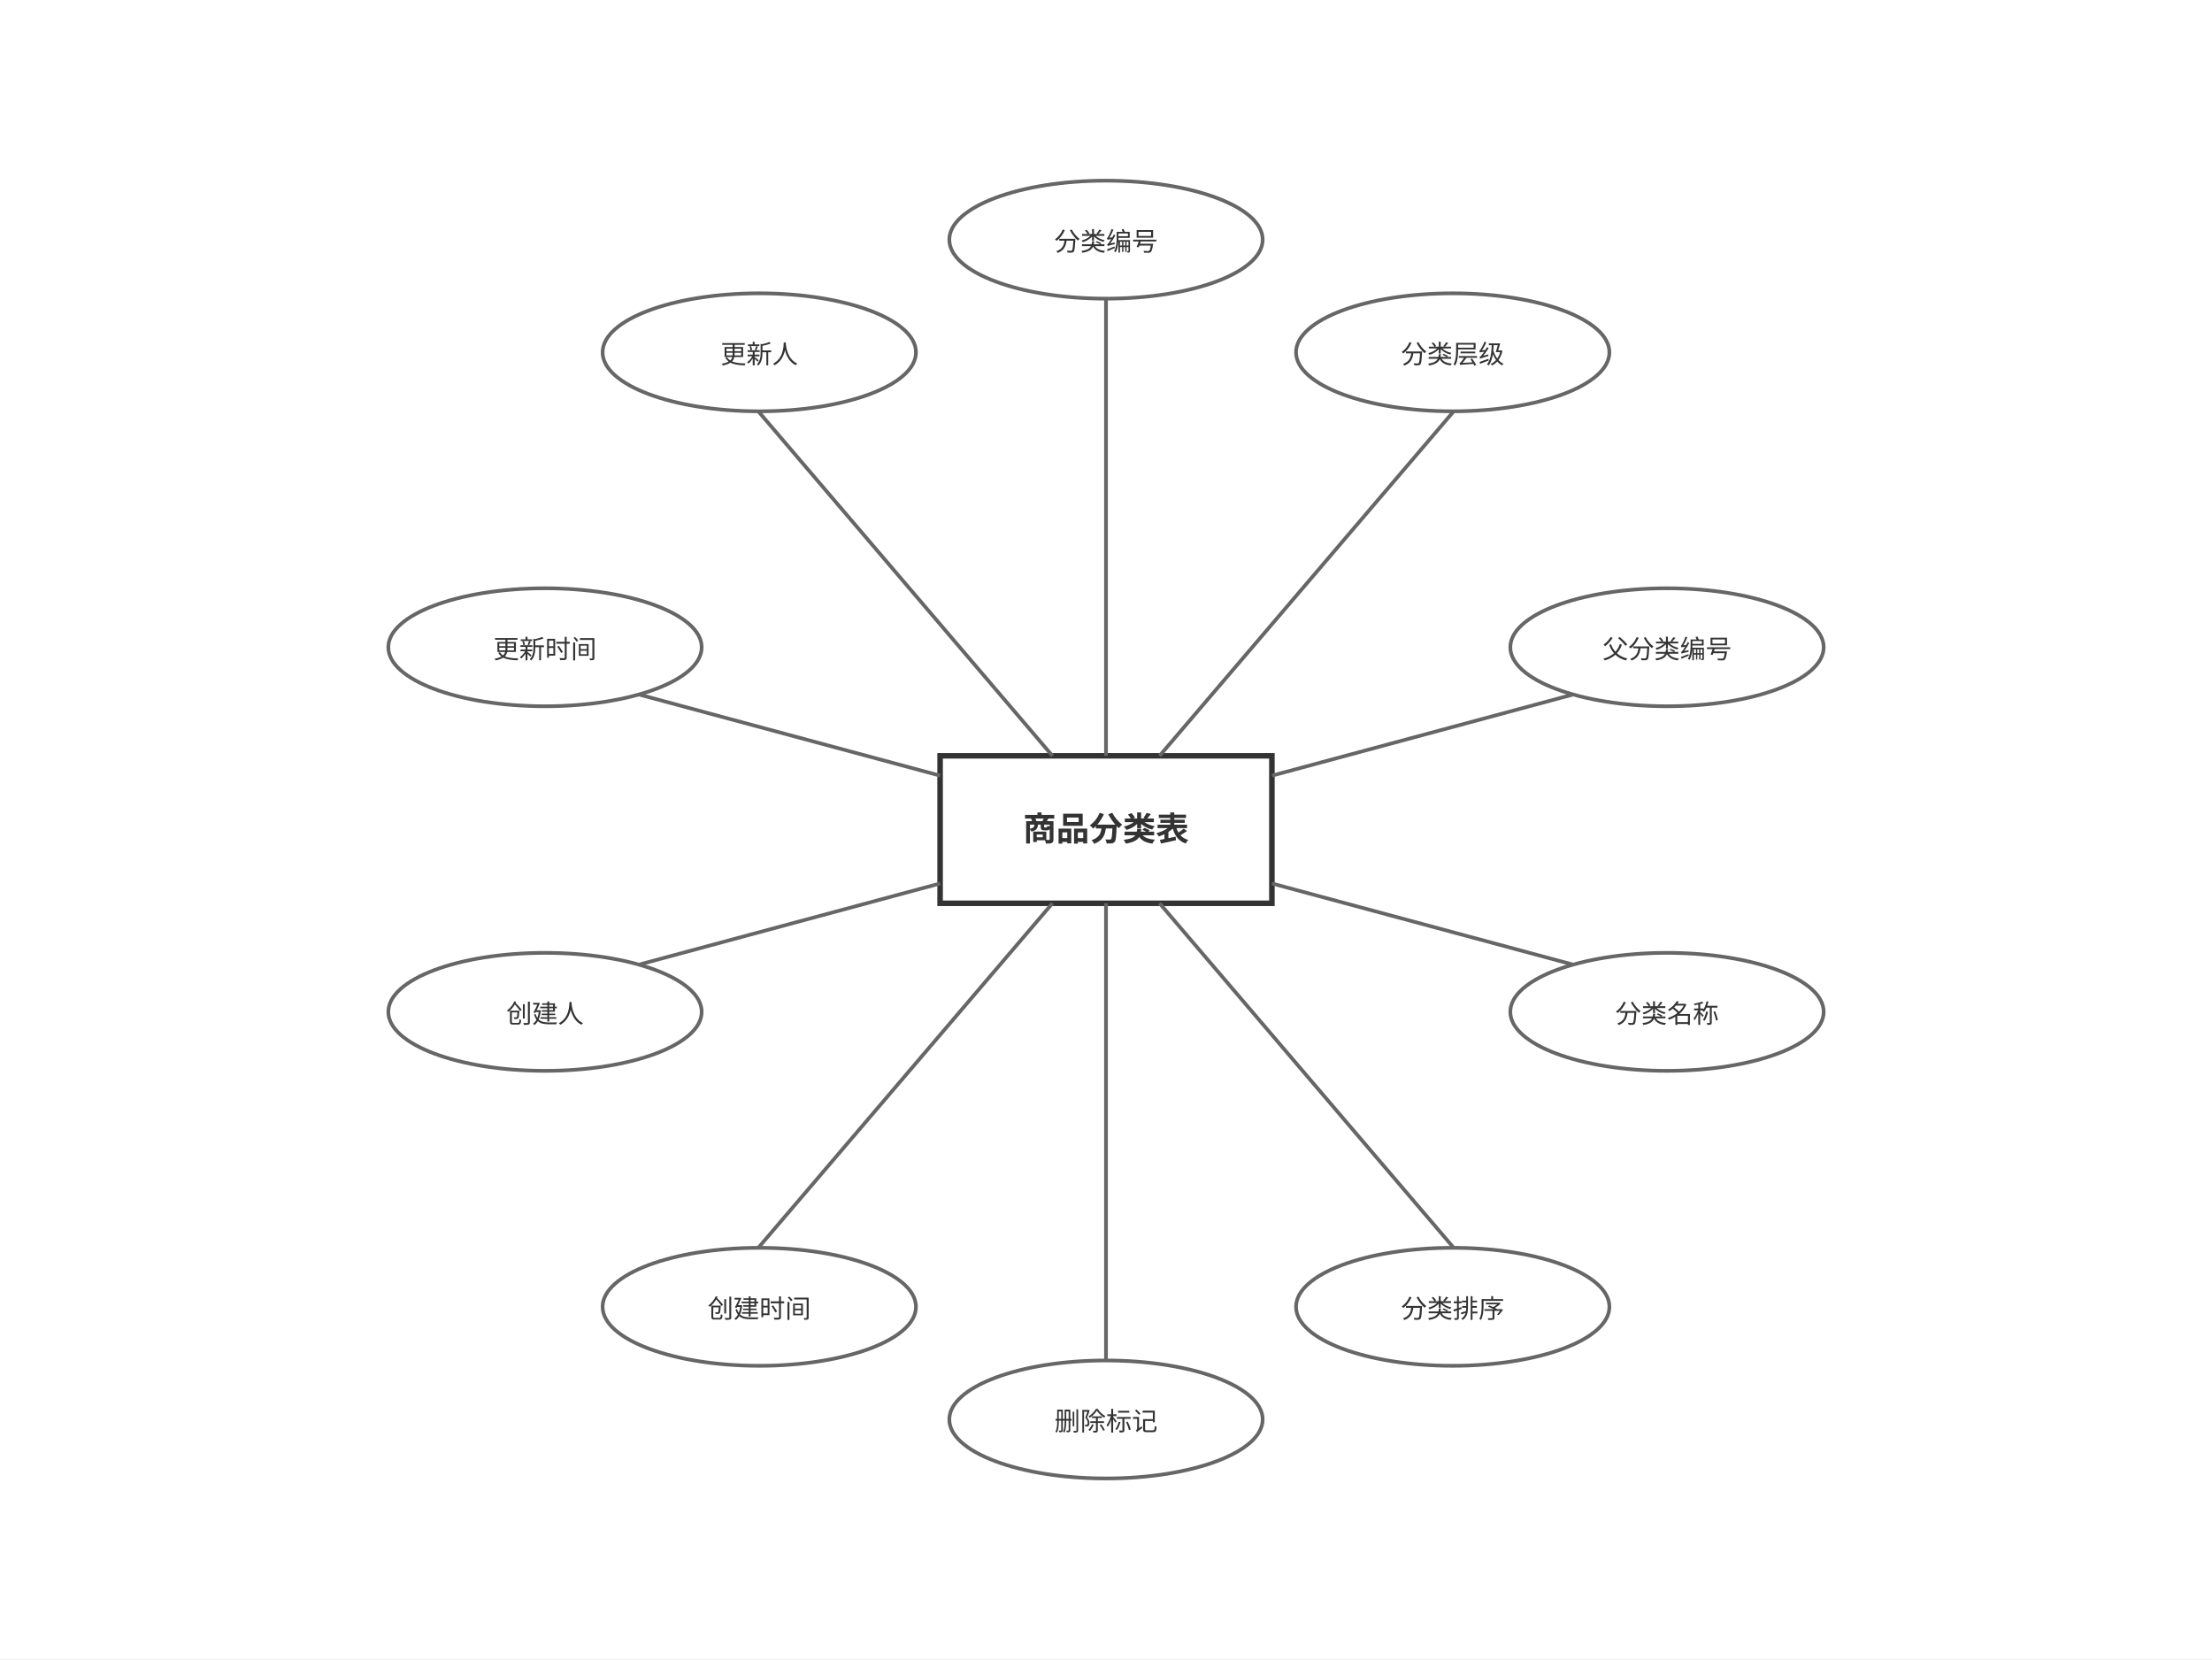
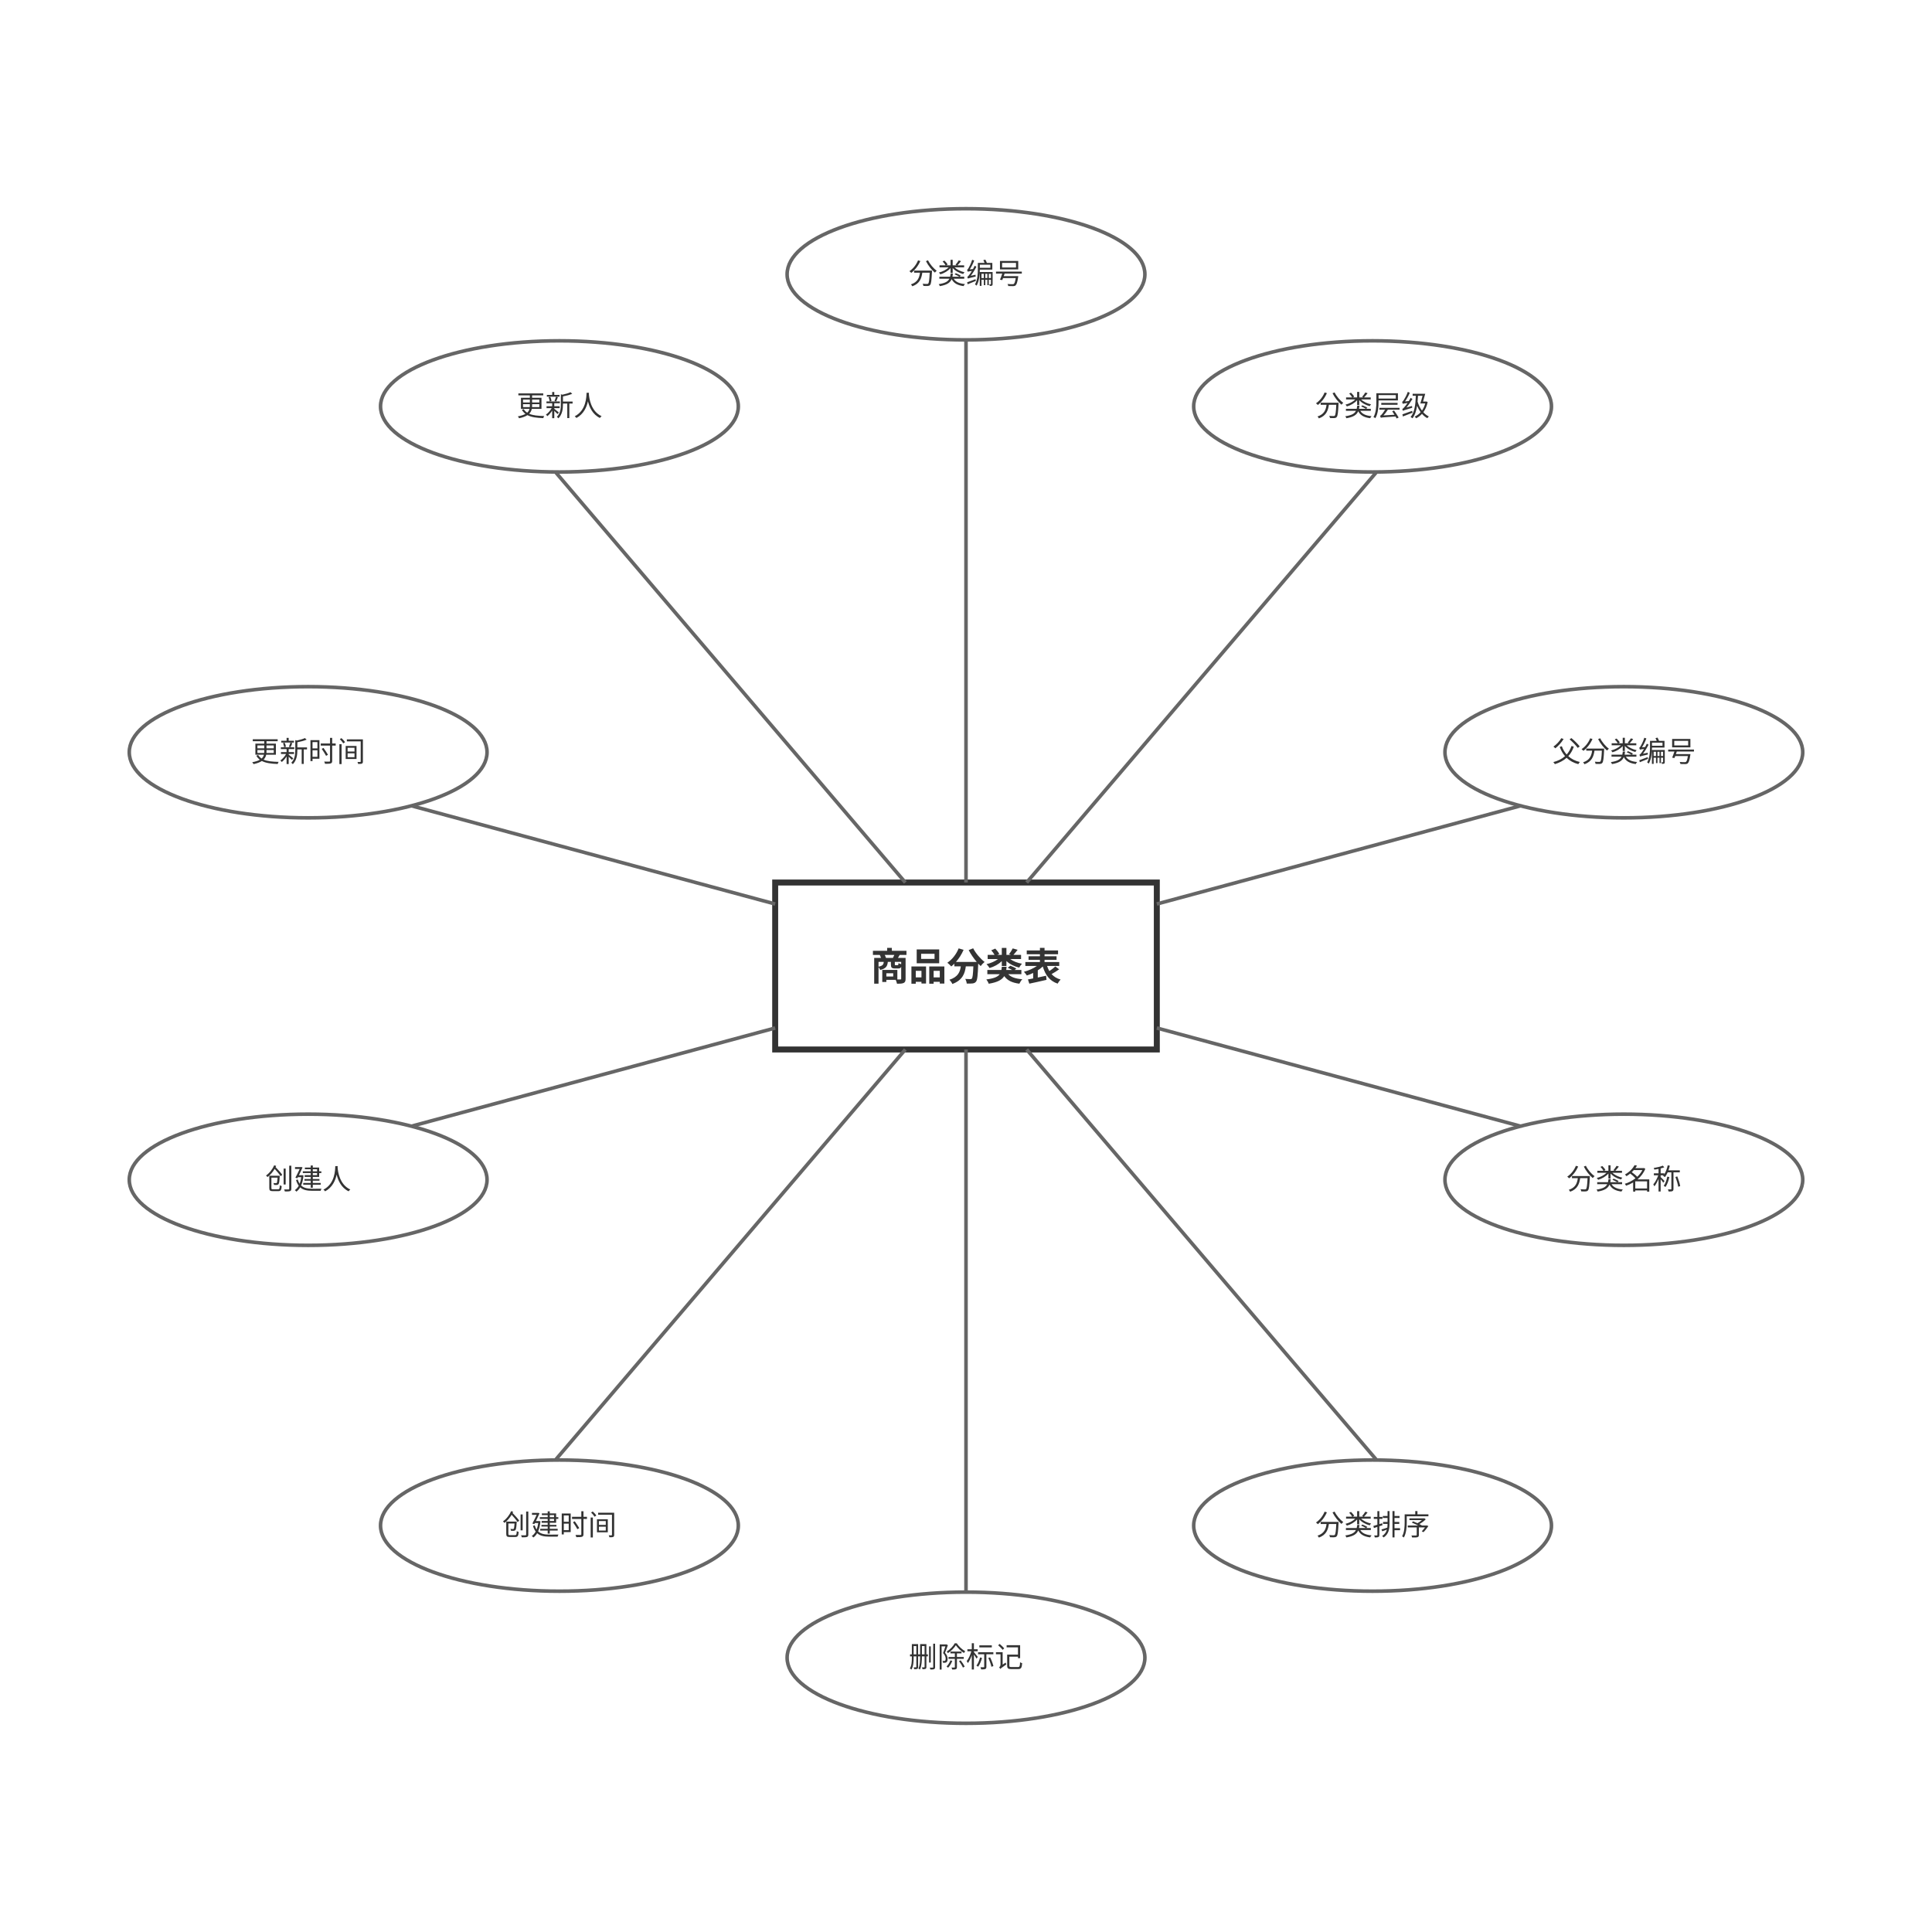
- <svg xmlns="http://www.w3.org/2000/svg" width="1200" height="900" viewBox="0 0 1200 900">
-   <rect width="1200" height="900" fill="#ffffff" />
-   <rect x="510.0" y="410.0" width="180" height="80" fill="#fff" stroke="#333" stroke-width="3" />
-   <text x="600.0" y="456.0" text-anchor="middle" font-family="Microsoft YaHei, SimHei, Arial" font-size="18" font-weight="bold" fill="#333">商品分类表</text>
-   <line x1="600.0" y1="410.0" x2="600.0" y2="98.0" stroke="#666" stroke-width="2" />
-   <ellipse cx="600.0" cy="130.0" rx="85" ry="32" fill="#fff" stroke="#666" stroke-width="2" />
-   <text x="600.0" y="136.0" text-anchor="middle" font-family="Microsoft YaHei, SimHei, Arial" font-size="14" fill="#333">分类编号</text>
-   <line x1="629.062" y1="410.0" x2="838.053" y2="165.226" stroke="#666" stroke-width="2" />
-   <ellipse cx="788.091" cy="191.115" rx="85" ry="32" fill="#fff" stroke="#666" stroke-width="2" />
-   <text x="788.091" y="197.115" text-anchor="middle" font-family="Microsoft YaHei, SimHei, Arial" font-size="14" fill="#333">分类层级</text>
-   <line x1="690.0" y1="420.757" x2="985.178" y2="341.226" stroke="#666" stroke-width="2" />
-   <ellipse cx="904.338" cy="351.115" rx="85" ry="32" fill="#fff" stroke="#666" stroke-width="2" />
-   <text x="904.338" y="357.115" text-anchor="middle" font-family="Microsoft YaHei, SimHei, Arial" font-size="14" fill="#333">父分类编号</text>
-   <line x1="690.0" y1="479.243" x2="985.178" y2="558.774" stroke="#666" stroke-width="2" />
-   <ellipse cx="904.338" cy="548.885" rx="85" ry="32" fill="#fff" stroke="#666" stroke-width="2" />
-   <text x="904.338" y="554.885" text-anchor="middle" font-family="Microsoft YaHei, SimHei, Arial" font-size="14" fill="#333">分类名称</text>
-   <line x1="629.062" y1="490.0" x2="838.053" y2="734.774" stroke="#666" stroke-width="2" />
-   <ellipse cx="788.091" cy="708.885" rx="85" ry="32" fill="#fff" stroke="#666" stroke-width="2" />
-   <text x="788.091" y="714.885" text-anchor="middle" font-family="Microsoft YaHei, SimHei, Arial" font-size="14" fill="#333">分类排序</text>
-   <line x1="600.0" y1="490.0" x2="600.0" y2="802.0" stroke="#666" stroke-width="2" />
-   <ellipse cx="600.0" cy="770.0" rx="85" ry="32" fill="#fff" stroke="#666" stroke-width="2" />
-   <text x="600.0" y="776.0" text-anchor="middle" font-family="Microsoft YaHei, SimHei, Arial" font-size="14" fill="#333">删除标记</text>
-   <line x1="570.938" y1="490.0" x2="361.947" y2="734.774" stroke="#666" stroke-width="2" />
-   <ellipse cx="411.909" cy="708.885" rx="85" ry="32" fill="#fff" stroke="#666" stroke-width="2" />
-   <text x="411.909" y="714.885" text-anchor="middle" font-family="Microsoft YaHei, SimHei, Arial" font-size="14" fill="#333">创建时间</text>
-   <line x1="510.0" y1="479.243" x2="214.822" y2="558.774" stroke="#666" stroke-width="2" />
-   <ellipse cx="295.662" cy="548.885" rx="85" ry="32" fill="#fff" stroke="#666" stroke-width="2" />
-   <text x="295.662" y="554.885" text-anchor="middle" font-family="Microsoft YaHei, SimHei, Arial" font-size="14" fill="#333">创建人</text>
-   <line x1="510.0" y1="420.757" x2="214.822" y2="341.226" stroke="#666" stroke-width="2" />
-   <ellipse cx="295.662" cy="351.115" rx="85" ry="32" fill="#fff" stroke="#666" stroke-width="2" />
-   <text x="295.662" y="357.115" text-anchor="middle" font-family="Microsoft YaHei, SimHei, Arial" font-size="14" fill="#333">更新时间</text>
-   <line x1="570.938" y1="410.0" x2="361.947" y2="165.226" stroke="#666" stroke-width="2" />
-   <ellipse cx="411.909" cy="191.115" rx="85" ry="32" fill="#fff" stroke="#666" stroke-width="2" />
-   <text x="411.909" y="197.115" text-anchor="middle" font-family="Microsoft YaHei, SimHei, Arial" font-size="14" fill="#333">更新人</text>
+ <svg xmlns="http://www.w3.org/2000/svg" width="1620" height="1620" viewBox="0 0 1620 1620">
+   <rect width="1620" height="1620" fill="#ffffff" />
+   <rect x="650.0" y="740.0" width="320" height="140" fill="#fff" stroke="#333" stroke-width="5" />
+   <text x="810.0" y="822.0" text-anchor="middle" font-family="Microsoft YaHei, SimHei, Arial" font-size="32" font-weight="bold" fill="#333">商品分类表</text>
+   <line x1="810.0" y1="740.0" x2="810.0" y2="175.0" stroke="#666" stroke-width="3" />
+   <ellipse cx="810.0" cy="230.0" rx="150" ry="55" fill="#fff" stroke="#666" stroke-width="3" />
+   <text x="810.0" y="238.0" text-anchor="middle" font-family="Microsoft YaHei, SimHei, Arial" font-size="24" fill="#333">分类编号</text>
+   <line x1="860.858" y1="740.0" x2="1239.083" y2="296.274" stroke="#666" stroke-width="3" />
+   <ellipse cx="1150.915" cy="340.77" rx="150" ry="55" fill="#fff" stroke="#666" stroke-width="3" />
+   <text x="1150.915" y="348.77" text-anchor="middle" font-family="Microsoft YaHei, SimHei, Arial" font-size="24" fill="#333">分类层级</text>
+   <line x1="970.0" y1="758.013" x2="1504.271" y2="613.774" stroke="#666" stroke-width="3" />
+   <ellipse cx="1361.613" cy="630.77" rx="150" ry="55" fill="#fff" stroke="#666" stroke-width="3" />
+   <text x="1361.613" y="638.77" text-anchor="middle" font-family="Microsoft YaHei, SimHei, Arial" font-size="24" fill="#333">父分类编号</text>
+   <line x1="970.0" y1="861.987" x2="1504.271" y2="1006.226" stroke="#666" stroke-width="3" />
+   <ellipse cx="1361.613" cy="989.23" rx="150" ry="55" fill="#fff" stroke="#666" stroke-width="3" />
+   <text x="1361.613" y="997.23" text-anchor="middle" font-family="Microsoft YaHei, SimHei, Arial" font-size="24" fill="#333">分类名称</text>
+   <line x1="860.858" y1="880.0" x2="1239.083" y2="1323.726" stroke="#666" stroke-width="3" />
+   <ellipse cx="1150.915" cy="1279.23" rx="150" ry="55" fill="#fff" stroke="#666" stroke-width="3" />
+   <text x="1150.915" y="1287.23" text-anchor="middle" font-family="Microsoft YaHei, SimHei, Arial" font-size="24" fill="#333">分类排序</text>
+   <line x1="810.0" y1="880.0" x2="810.0" y2="1445.0" stroke="#666" stroke-width="3" />
+   <ellipse cx="810.0" cy="1390.0" rx="150" ry="55" fill="#fff" stroke="#666" stroke-width="3" />
+   <text x="810.0" y="1398.0" text-anchor="middle" font-family="Microsoft YaHei, SimHei, Arial" font-size="24" fill="#333">删除标记</text>
+   <line x1="759.142" y1="880.0" x2="380.917" y2="1323.726" stroke="#666" stroke-width="3" />
+   <ellipse cx="469.085" cy="1279.23" rx="150" ry="55" fill="#fff" stroke="#666" stroke-width="3" />
+   <text x="469.085" y="1287.23" text-anchor="middle" font-family="Microsoft YaHei, SimHei, Arial" font-size="24" fill="#333">创建时间</text>
+   <line x1="650.0" y1="861.987" x2="115.729" y2="1006.226" stroke="#666" stroke-width="3" />
+   <ellipse cx="258.387" cy="989.23" rx="150" ry="55" fill="#fff" stroke="#666" stroke-width="3" />
+   <text x="258.387" y="997.23" text-anchor="middle" font-family="Microsoft YaHei, SimHei, Arial" font-size="24" fill="#333">创建人</text>
+   <line x1="650.0" y1="758.013" x2="115.729" y2="613.774" stroke="#666" stroke-width="3" />
+   <ellipse cx="258.387" cy="630.77" rx="150" ry="55" fill="#fff" stroke="#666" stroke-width="3" />
+   <text x="258.387" y="638.77" text-anchor="middle" font-family="Microsoft YaHei, SimHei, Arial" font-size="24" fill="#333">更新时间</text>
+   <line x1="759.142" y1="740.0" x2="380.917" y2="296.274" stroke="#666" stroke-width="3" />
+   <ellipse cx="469.085" cy="340.77" rx="150" ry="55" fill="#fff" stroke="#666" stroke-width="3" />
+   <text x="469.085" y="348.77" text-anchor="middle" font-family="Microsoft YaHei, SimHei, Arial" font-size="24" fill="#333">更新人</text>
</svg>
